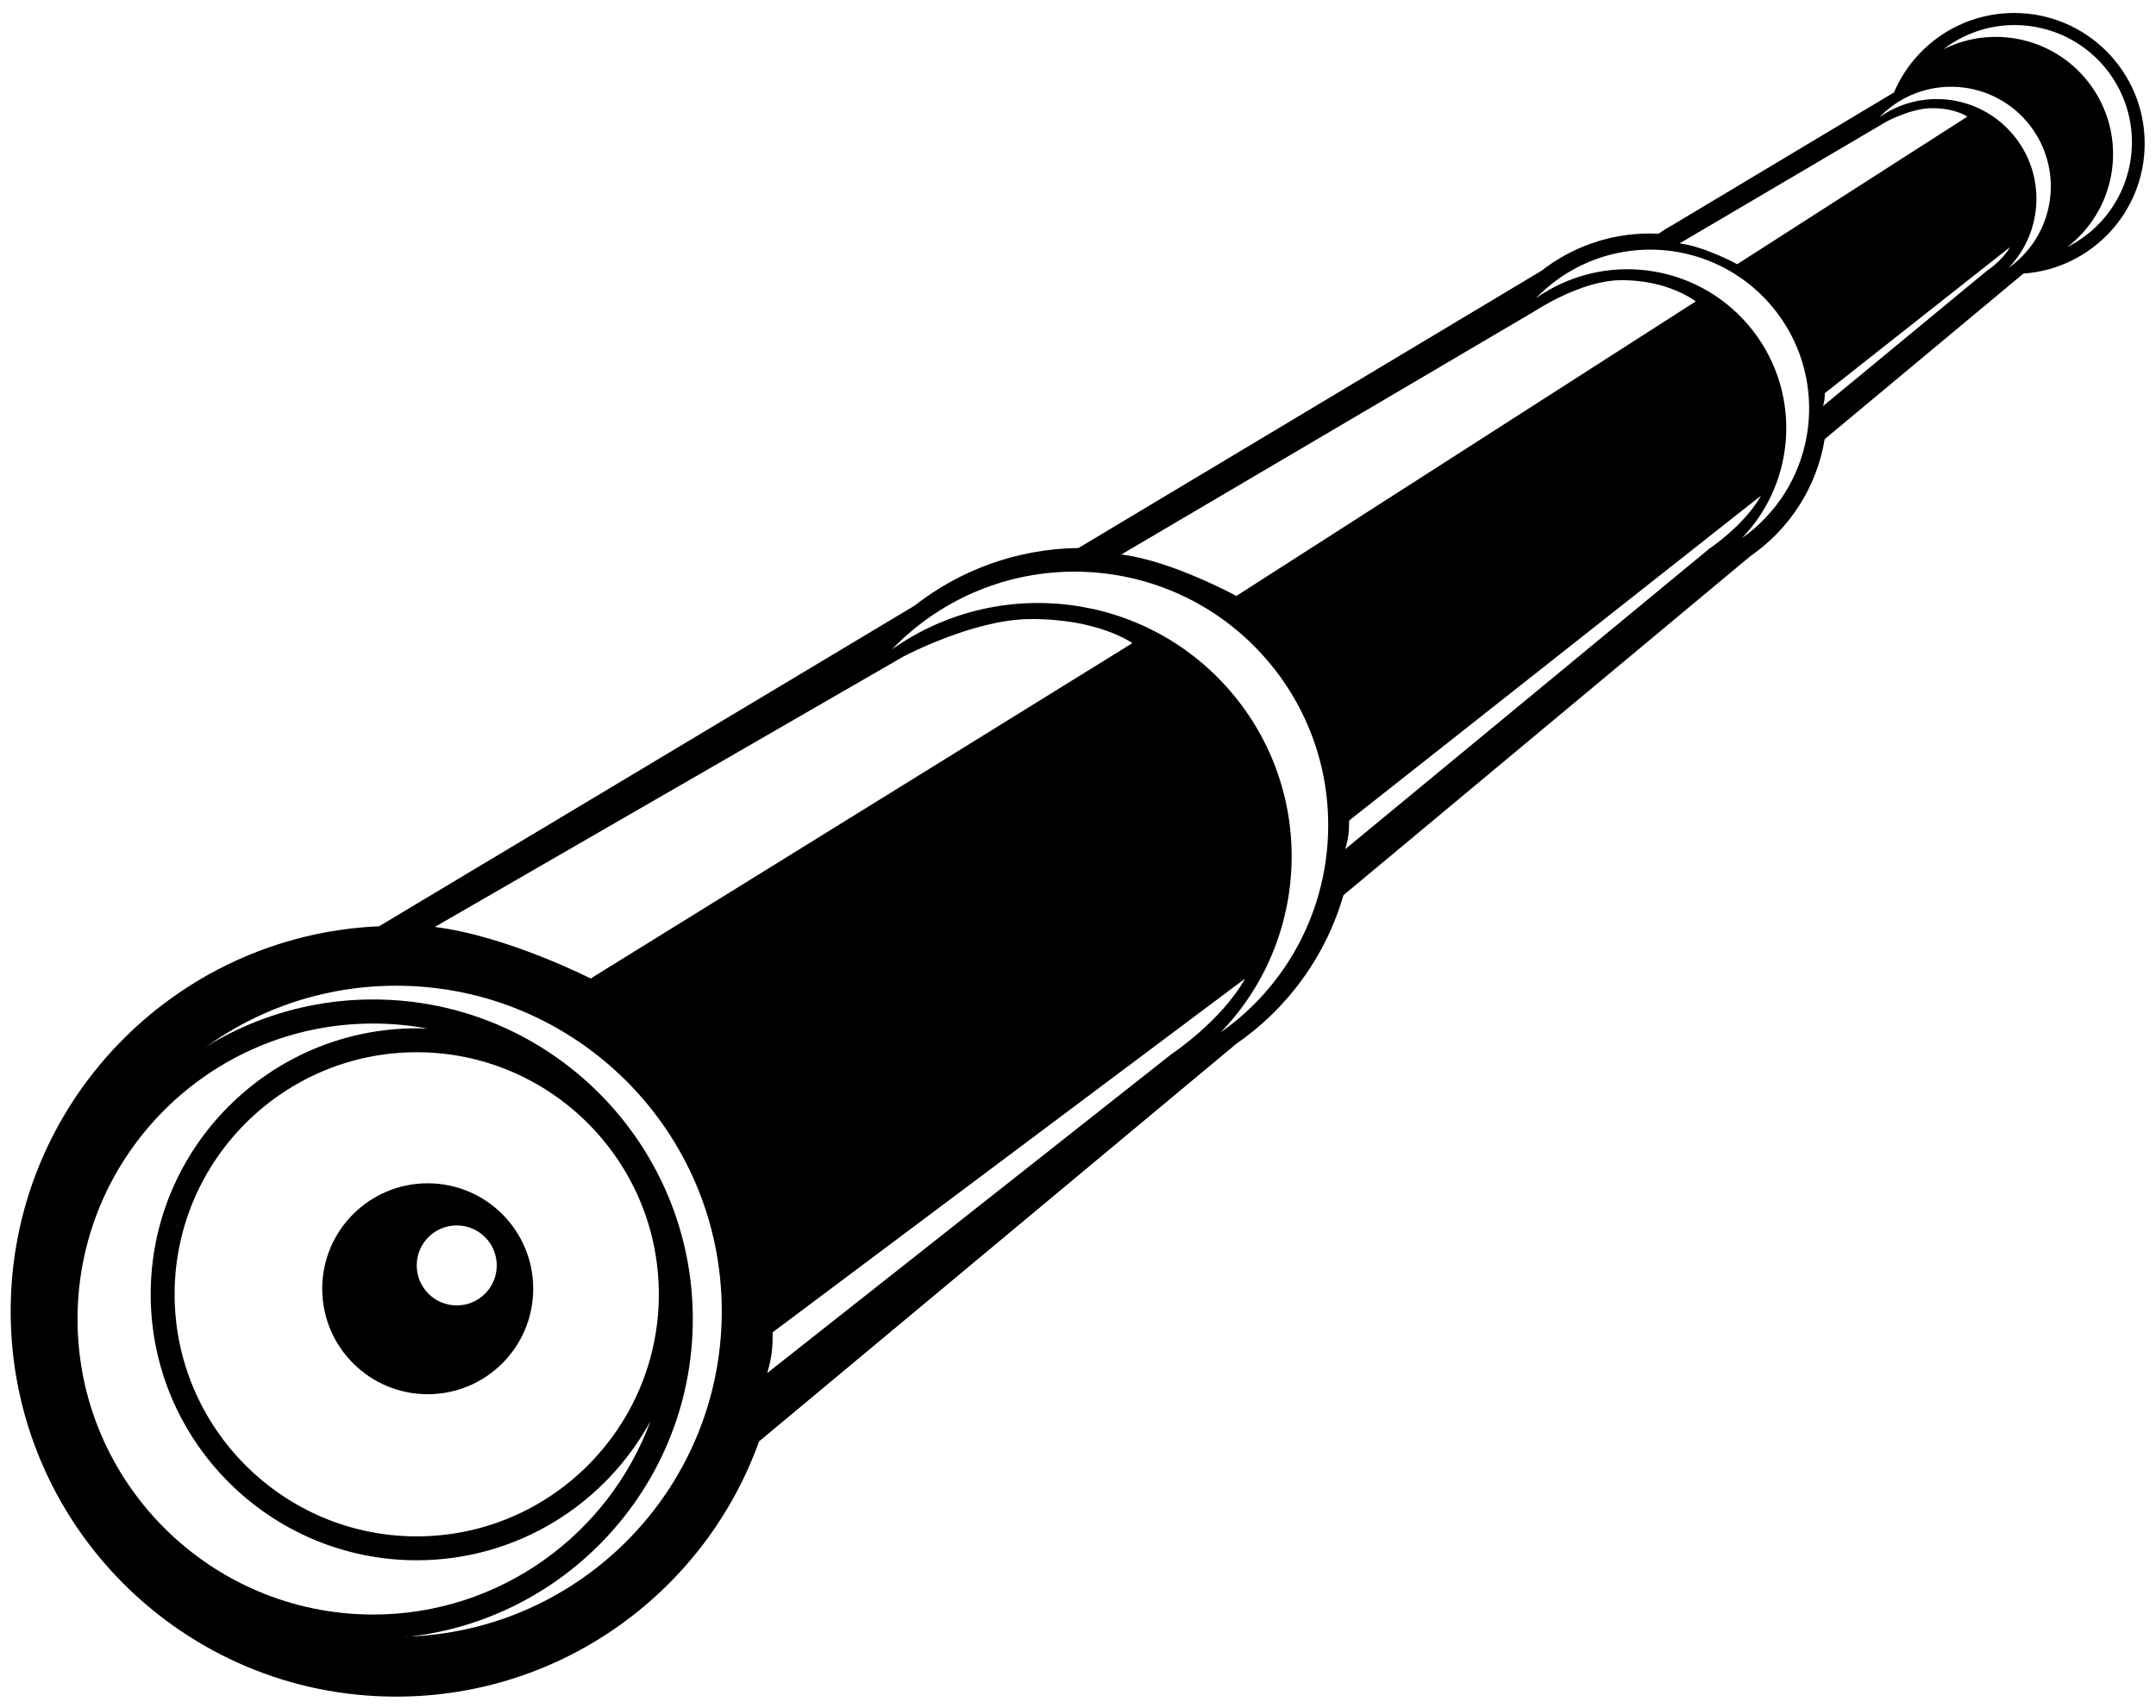
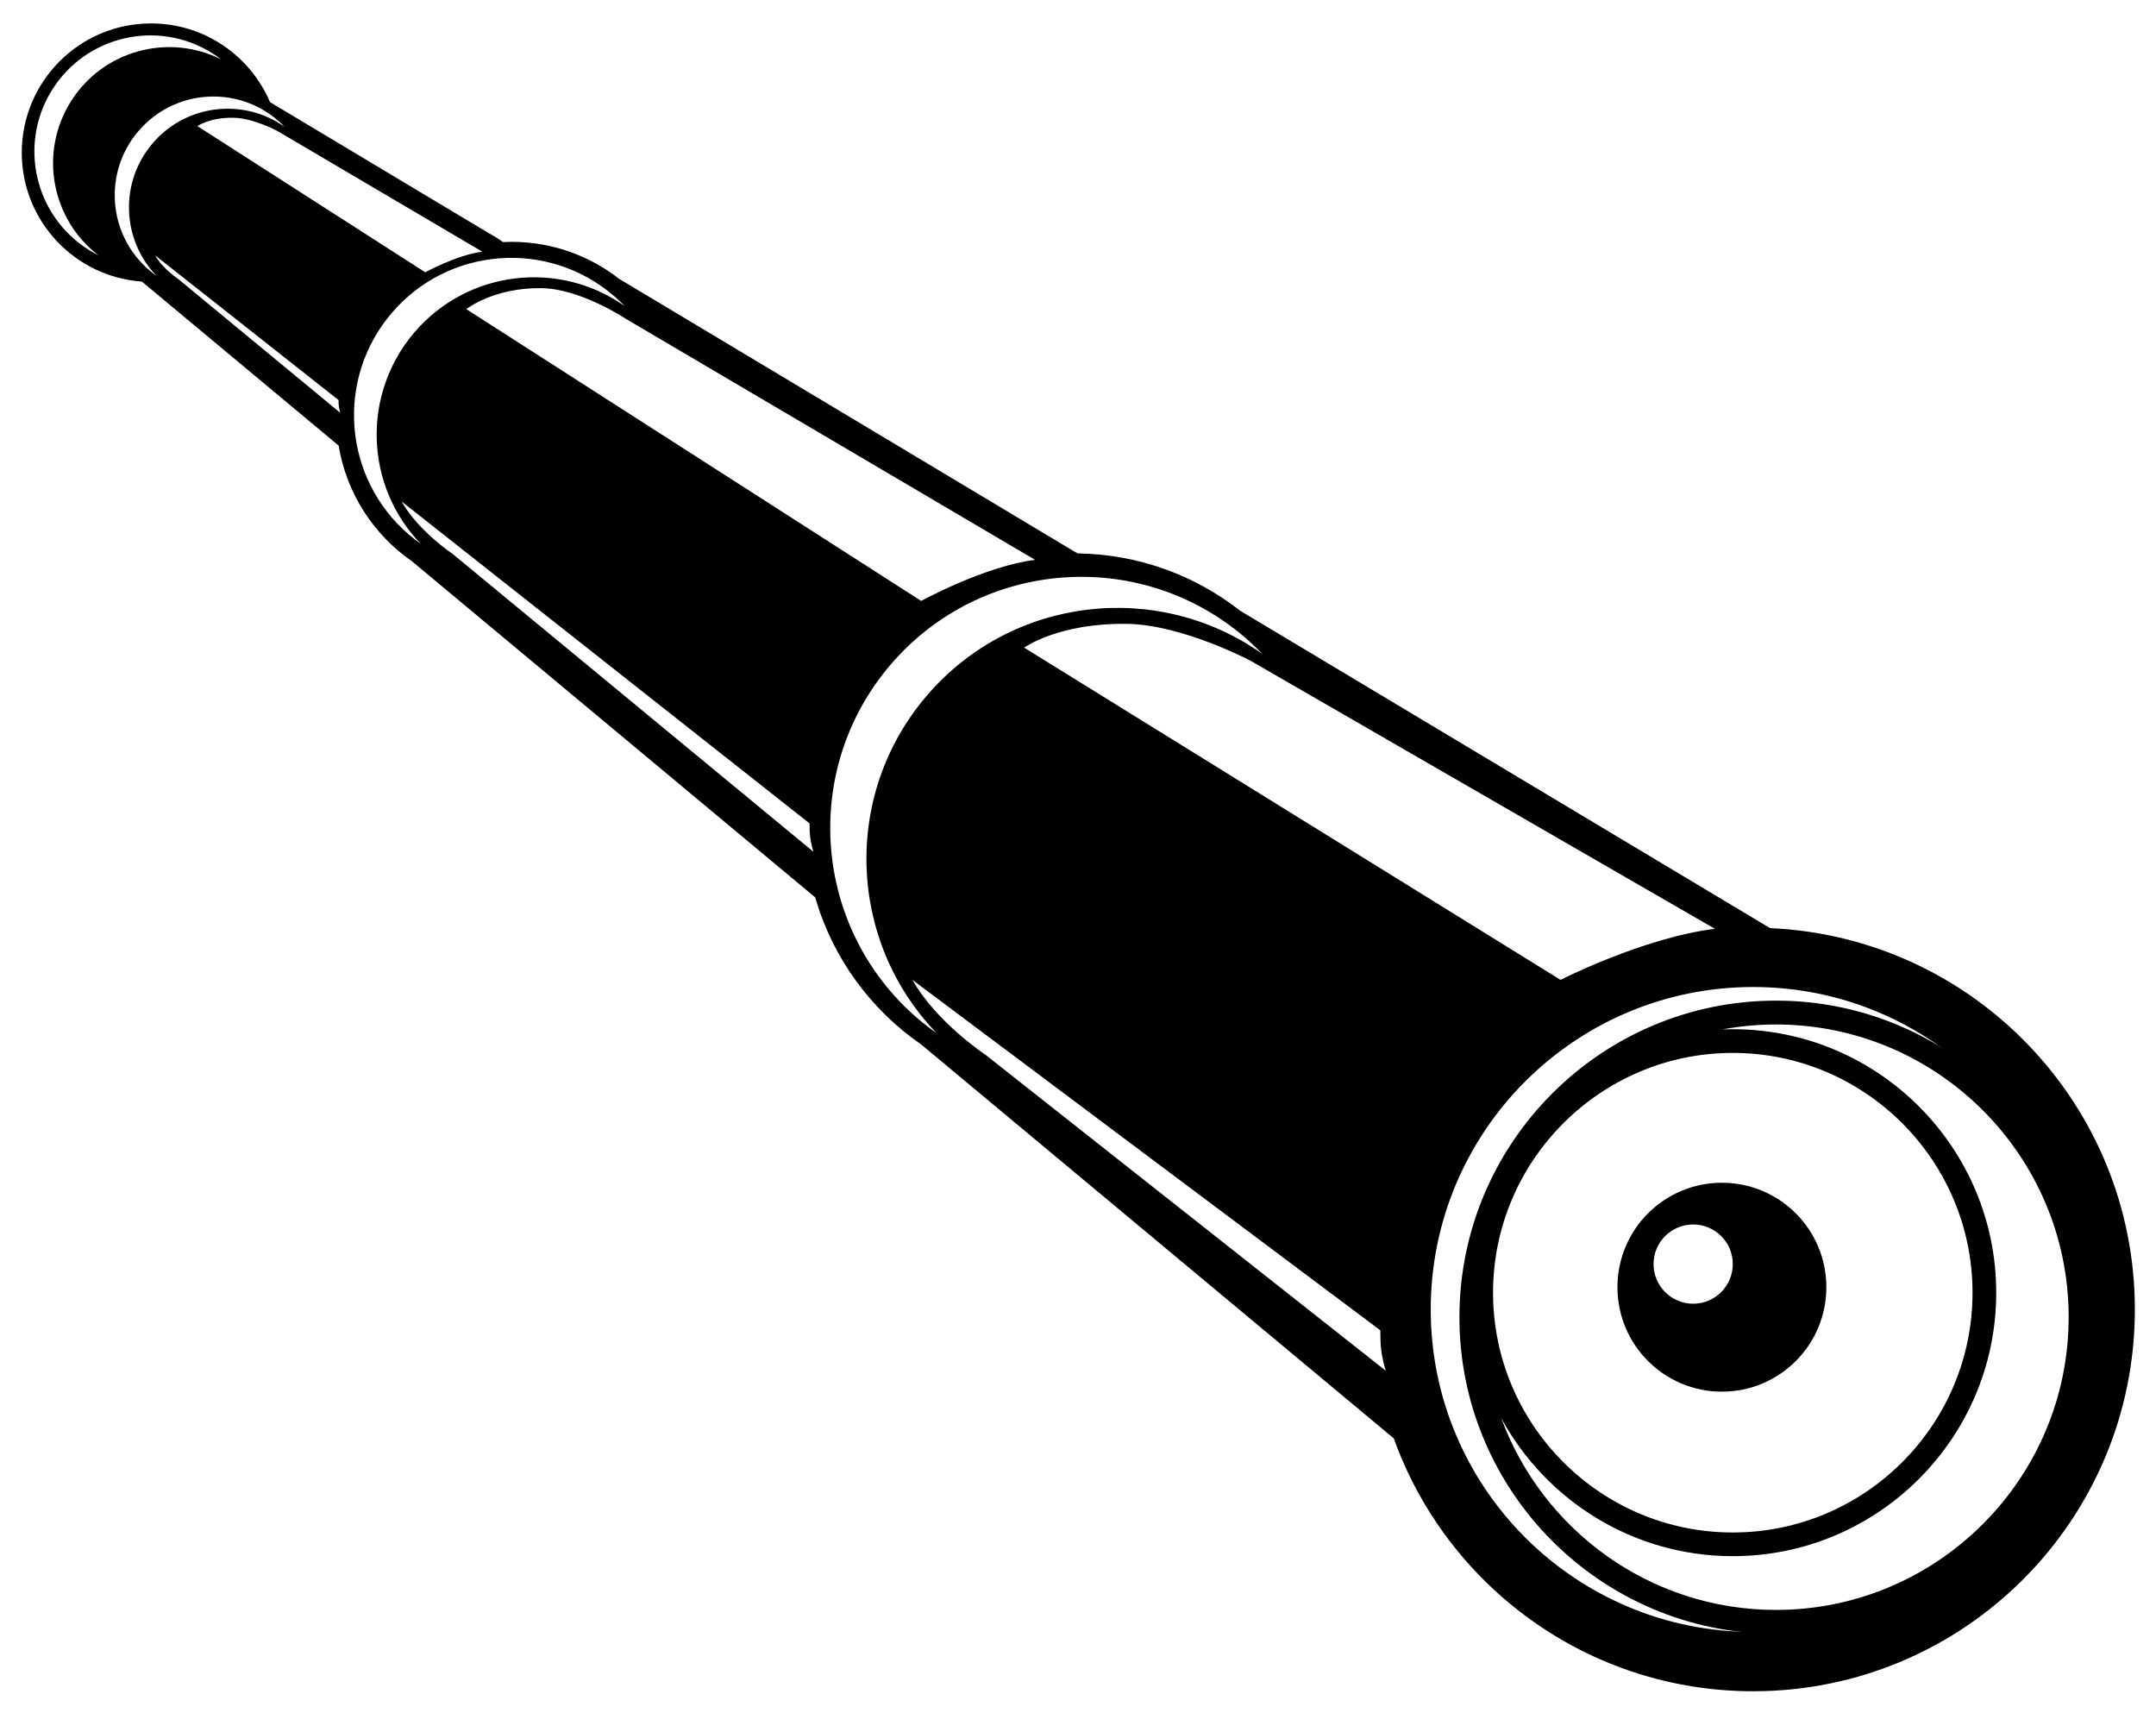
- <svg xmlns="http://www.w3.org/2000/svg" version="1.1" viewBox="-0.5 10.5 101 80" enable-background="new 0 0 100 100" xml:space="preserve" fill="currentColor">
-   <path d="M93.855,11.108c-2.528,0-4.698,1.535-5.629,3.723l-10.378,6.214c-0.151,0.082-0.299,0.171-0.443,0.265l-0.022,0.014v0  c-0.062,0.041-0.12,0.085-0.18,0.126c-0.134-0.006-0.269-0.01-0.406-0.01c-1.928,0-3.701,0.661-5.108,1.765l-0.003-0.002  L50.164,36.093c-0.052,0.027-0.102,0.056-0.152,0.085c-2.895,0.04-5.556,1.045-7.678,2.708L17.258,53.903  C7.657,54.321,0,62.237,0,71.942C0,81.915,8.085,90,18.058,90c7.833,0,14.501-4.989,17.002-11.961l22.358-18.632  c2.392-1.651,4.192-4.099,5.016-6.96l19.067-15.89H81.5c1.816-1.254,3.107-3.212,3.479-5.48l9.309-7.758  c3.174-0.222,5.682-2.866,5.682-6.097C99.969,13.845,97.232,11.108,93.855,11.108z M18.058,87.195  c-8.424,0-15.254-6.829-15.254-15.253c0-8.425,6.83-15.254,15.254-15.254s15.254,6.829,15.254,15.254  C33.312,80.366,26.482,87.195,18.058,87.195z M27.17,56.35c0,0-3.903-1.991-7.3-2.416l21.966-12.679c0,0,3.228-1.708,5.851-1.746  c3.245-0.044,4.861,1.126,4.861,1.126L27.17,56.35z M54.381,59.891L35.442,74.837c0.219-0.754,0.256-1.169,0.256-1.911L57.833,56.35  C56.704,58.355,54.381,59.891,54.381,59.891z M57.578,58.181c-0.29,0.248-0.587,0.476-0.893,0.692  c4.209-4.359,4.485-11.285,0.462-15.975c-4.024-4.691-10.911-5.47-15.858-1.973c0.259-0.269,0.531-0.529,0.819-0.776  c4.979-4.271,12.478-3.698,16.75,1.281C63.13,46.409,62.557,53.909,57.578,58.181z M57.419,38.425c0,0-3.009-1.646-5.389-1.943  l19.402-11.425c0,0,2.117-1.402,3.953-1.427c2.273-0.031,3.552,0.994,3.552,0.994L57.419,38.425z M79.584,36.202L62.52,50.288  c0.153-0.527,0.18-0.818,0.18-1.339L82,33.721C81.209,35.126,79.584,36.202,79.584,36.202z M81.656,35.287  c-0.183,0.156-0.368,0.3-0.559,0.434c2.638-2.731,2.81-7.07,0.289-10.009s-6.836-3.427-9.938-1.236  c0.163-0.168,0.333-0.33,0.515-0.485c3.12-2.677,7.818-2.317,10.494,0.803C85.134,27.913,84.775,32.611,81.656,35.287z   M78.182,21.905l9.719-5.723c0,0,1.135-0.6,2.054-0.612c1.14-0.016,1.706,0.395,1.706,0.395l-10.78,6.915  C80.88,22.879,79.372,22.054,78.182,21.905z M92.573,23.193l-7.67,6.333c0.069-0.237,0.081-0.368,0.081-0.602l8.677-6.845  C93.306,22.71,92.573,23.193,92.573,23.193z M93.942,22.779c-0.113,0.097-0.23,0.187-0.349,0.272  c1.653-1.713,1.762-4.437,0.179-6.28c-1.58-1.844-4.287-2.15-6.233-0.775c0.103-0.106,0.209-0.208,0.324-0.305  c1.956-1.679,4.903-1.454,6.582,0.504C96.126,18.152,95.9,21.1,93.942,22.779z M96.795,21.823c-0.15,0.093-0.301,0.177-0.453,0.255  c2.223-1.704,2.826-4.852,1.309-7.273c-1.518-2.422-4.613-3.252-7.117-1.994c0.137-0.104,0.279-0.205,0.429-0.298  c2.569-1.611,5.961-0.832,7.572,1.738C100.145,16.823,99.366,20.212,96.795,21.823z" />
-   <path d="M19.537,65.946c-2.729,0-4.942,2.211-4.942,4.942c0,2.729,2.212,4.941,4.942,4.941s4.942-2.212,4.942-4.941  C24.479,68.157,22.266,65.946,19.537,65.946z M20.896,71.669c-1.035,0-1.874-0.84-1.874-1.875c0-1.036,0.839-1.874,1.874-1.874  c1.036,0,1.875,0.838,1.875,1.874C22.771,70.829,21.932,71.669,20.896,71.669z" />
-   <path d="M16.979,57.332c-8.258,0-14.976,6.717-14.976,14.976s6.718,14.976,14.976,14.976  c8.257,0,14.976-6.717,14.976-14.976S25.237,57.332,16.979,57.332z M30.364,71.148c0,6.254-5.088,11.342-11.342,11.342  c-6.254,0-11.342-5.088-11.342-11.342s5.088-11.343,11.342-11.343C25.276,59.806,30.364,64.895,30.364,71.148z M16.979,86.153  c-7.635,0-13.847-6.212-13.847-13.846c0-7.635,6.212-13.847,13.847-13.847c0.869,0,1.72,0.082,2.545,0.236  c-0.167-0.008-0.334-0.012-0.503-0.012c-6.872,0-12.462,5.592-12.462,12.463s5.591,12.463,12.462,12.463  c4.721,0,8.837-2.64,10.951-6.52C28.022,82.377,22.934,86.153,16.979,86.153z" />
+ <svg xmlns="http://www.w3.org/2000/svg" version="1.1" viewBox="-1 10 102 81" enable-background="new 0 0 100 100" xml:space="preserve" fill="currentColor">
+   <g transform="translate(100, 0) scale(-1, 1)">
+     <path d="M93.855,11.108c-2.528,0-4.698,1.535-5.629,3.723l-10.378,6.214c-0.151,0.082-0.299,0.171-0.443,0.265l-0.022,0.014v0  c-0.062,0.041-0.12,0.085-0.18,0.126c-0.134-0.006-0.269-0.01-0.406-0.01c-1.928,0-3.701,0.661-5.108,1.765l-0.003-0.002  L50.164,36.093c-0.052,0.027-0.102,0.056-0.152,0.085c-2.895,0.04-5.556,1.045-7.678,2.708L17.258,53.903  C7.657,54.321,0,62.237,0,71.942C0,81.915,8.085,90,18.058,90c7.833,0,14.501-4.989,17.002-11.961l22.358-18.632  c2.392-1.651,4.192-4.099,5.016-6.96l19.067-15.89H81.5c1.816-1.254,3.107-3.212,3.479-5.48l9.309-7.758  c3.174-0.222,5.682-2.866,5.682-6.097C99.969,13.845,97.232,11.108,93.855,11.108z M18.058,87.195  c-8.424,0-15.254-6.829-15.254-15.253c0-8.425,6.83-15.254,15.254-15.254s15.254,6.829,15.254,15.254  C33.312,80.366,26.482,87.195,18.058,87.195z M27.17,56.35c0,0-3.903-1.991-7.3-2.416l21.966-12.679c0,0,3.228-1.708,5.851-1.746  c3.245-0.044,4.861,1.126,4.861,1.126L27.17,56.35z M54.381,59.891L35.442,74.837c0.219-0.754,0.256-1.169,0.256-1.911L57.833,56.35  C56.704,58.355,54.381,59.891,54.381,59.891z M57.578,58.181c-0.29,0.248-0.587,0.476-0.893,0.692  c4.209-4.359,4.485-11.285,0.462-15.975c-4.024-4.691-10.911-5.47-15.858-1.973c0.259-0.269,0.531-0.529,0.819-0.776  c4.979-4.271,12.478-3.698,16.75,1.281C63.13,46.409,62.557,53.909,57.578,58.181z M57.419,38.425c0,0-3.009-1.646-5.389-1.943  l19.402-11.425c0,0,2.117-1.402,3.953-1.427c2.273-0.031,3.552,0.994,3.552,0.994L57.419,38.425z M79.584,36.202L62.52,50.288  c0.153-0.527,0.18-0.818,0.18-1.339L82,33.721C81.209,35.126,79.584,36.202,79.584,36.202z M81.656,35.287  c-0.183,0.156-0.368,0.3-0.559,0.434c2.638-2.731,2.81-7.07,0.289-10.009s-6.836-3.427-9.938-1.236  c0.163-0.168,0.333-0.33,0.515-0.485c3.12-2.677,7.818-2.317,10.494,0.803C85.134,27.913,84.775,32.611,81.656,35.287z   M78.182,21.905l9.719-5.723c0,0,1.135-0.6,2.054-0.612c1.14-0.016,1.706,0.395,1.706,0.395l-10.78,6.915  C80.88,22.879,79.372,22.054,78.182,21.905z M92.573,23.193l-7.67,6.333c0.069-0.237,0.081-0.368,0.081-0.602l8.677-6.845  C93.306,22.71,92.573,23.193,92.573,23.193z M93.942,22.779c-0.113,0.097-0.23,0.187-0.349,0.272  c1.653-1.713,1.762-4.437,0.179-6.28c-1.58-1.844-4.287-2.15-6.233-0.775c0.103-0.106,0.209-0.208,0.324-0.305  c1.956-1.679,4.903-1.454,6.582,0.504C96.126,18.152,95.9,21.1,93.942,22.779z M96.795,21.823c-0.15,0.093-0.301,0.177-0.453,0.255  c2.223-1.704,2.826-4.852,1.309-7.273c-1.518-2.422-4.613-3.252-7.117-1.994c0.137-0.104,0.279-0.205,0.429-0.298  c2.569-1.611,5.961-0.832,7.572,1.738C100.145,16.823,99.366,20.212,96.795,21.823z" />
+     <path d="M19.537,65.946c-2.729,0-4.942,2.211-4.942,4.942c0,2.729,2.212,4.941,4.942,4.941s4.942-2.212,4.942-4.941  C24.479,68.157,22.266,65.946,19.537,65.946z M20.896,71.669c-1.035,0-1.874-0.84-1.874-1.875c0-1.036,0.839-1.874,1.874-1.874  c1.036,0,1.875,0.838,1.875,1.874C22.771,70.829,21.932,71.669,20.896,71.669z" />
+     <path d="M16.979,57.332c-8.258,0-14.976,6.717-14.976,14.976s6.718,14.976,14.976,14.976  c8.257,0,14.976-6.717,14.976-14.976S25.237,57.332,16.979,57.332z M30.364,71.148c0,6.254-5.088,11.342-11.342,11.342  c-6.254,0-11.342-5.088-11.342-11.342s5.088-11.343,11.342-11.343C25.276,59.806,30.364,64.895,30.364,71.148z M16.979,86.153  c-7.635,0-13.847-6.212-13.847-13.846c0-7.635,6.212-13.847,13.847-13.847c0.869,0,1.72,0.082,2.545,0.236  c-0.167-0.008-0.334-0.012-0.503-0.012c-6.872,0-12.462,5.592-12.462,12.463s5.591,12.463,12.462,12.463  c4.721,0,8.837-2.64,10.951-6.52C28.022,82.377,22.934,86.153,16.979,86.153z" />
+   </g>
</svg>
